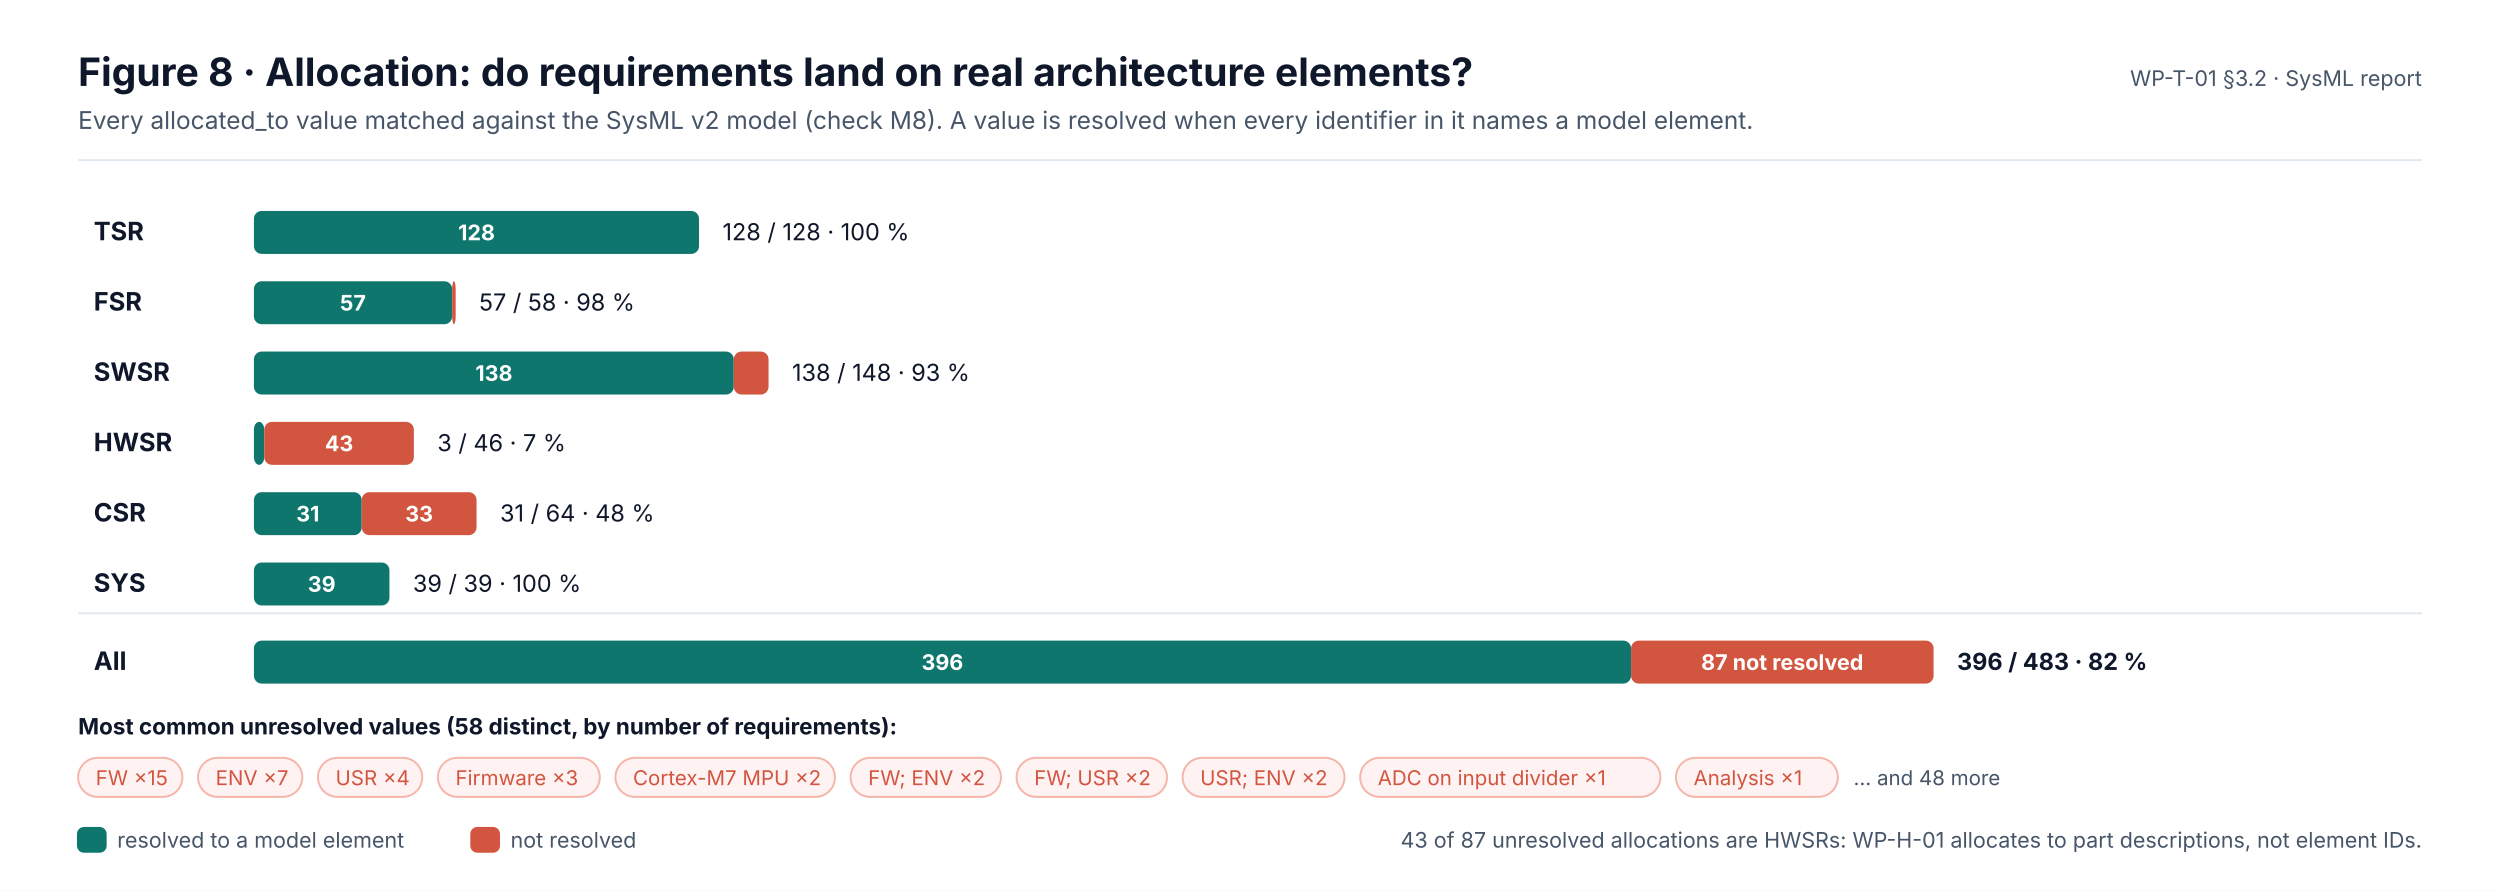
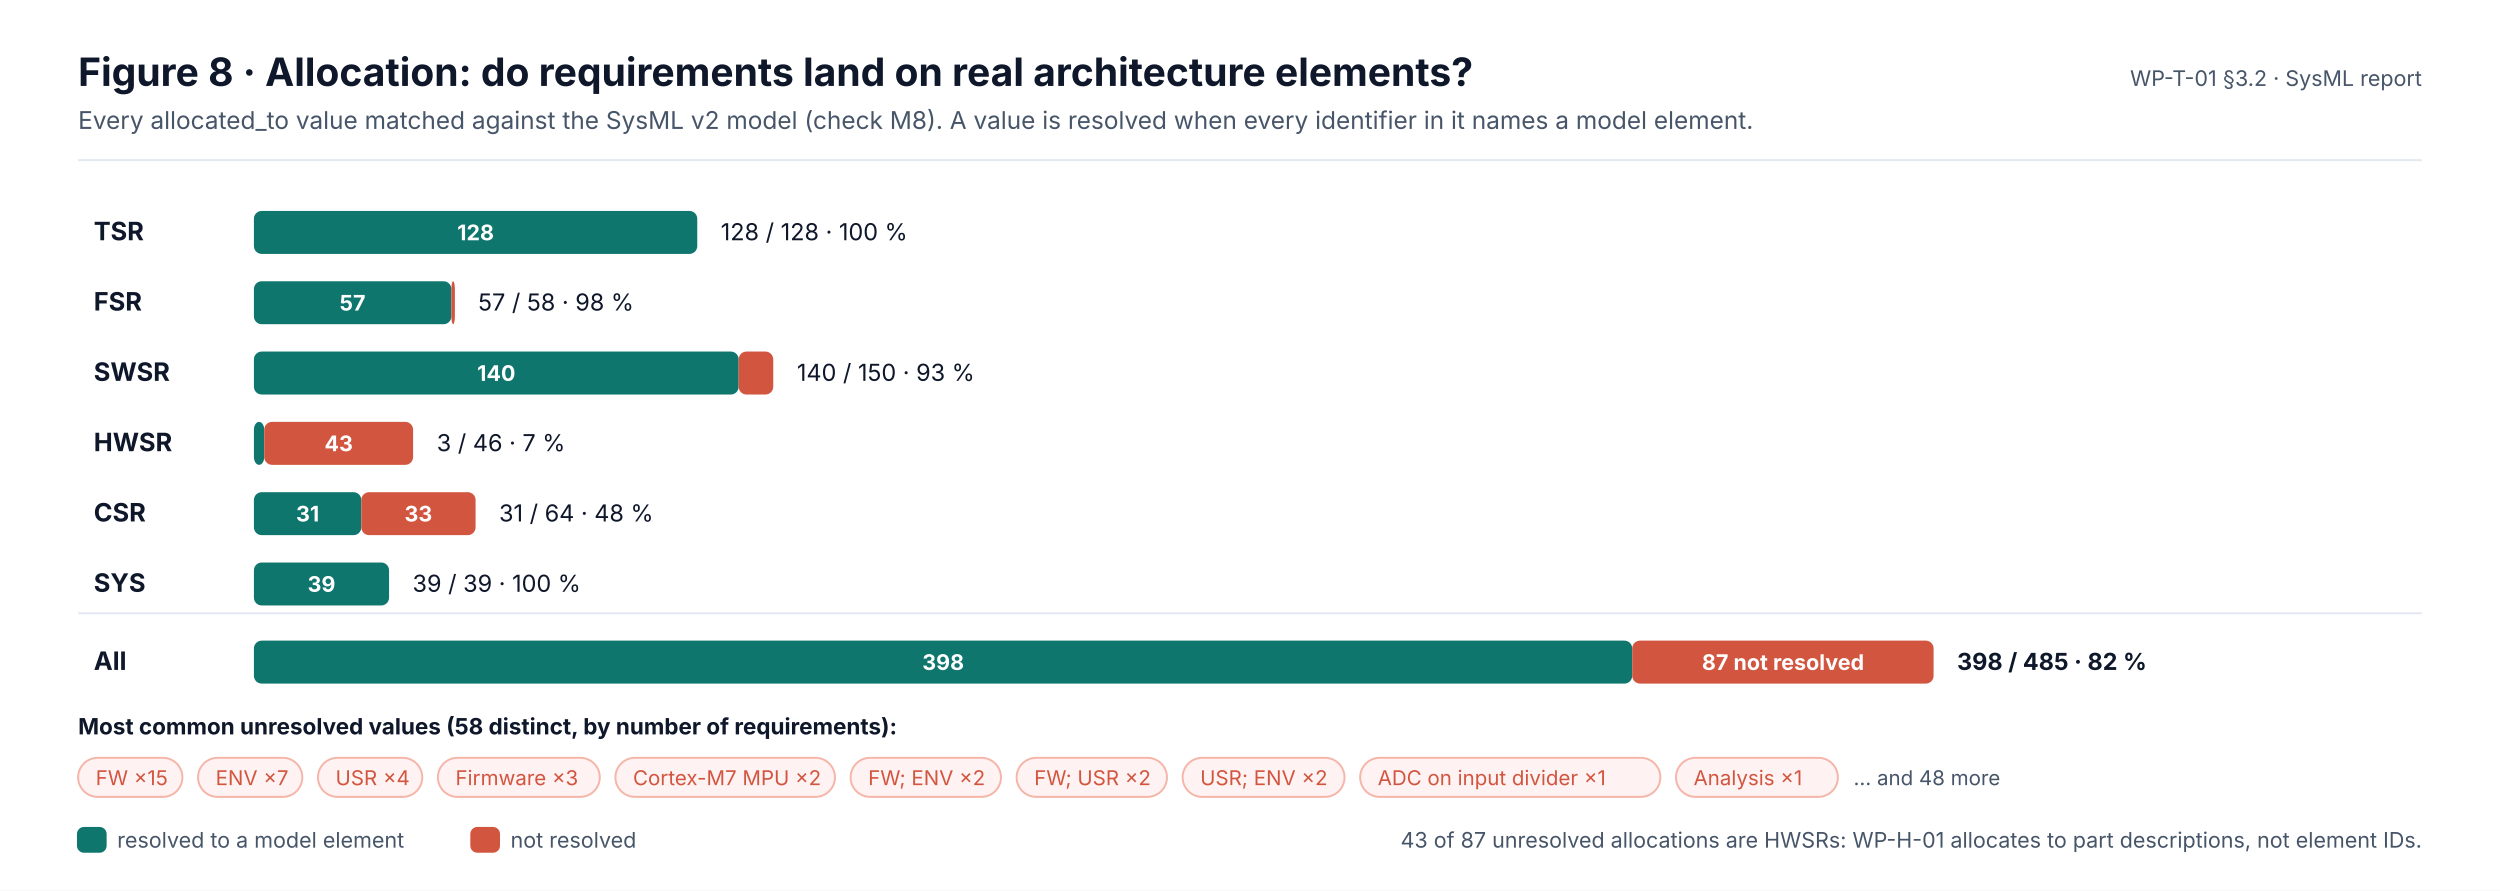
<svg xmlns="http://www.w3.org/2000/svg" width="1280" height="456" viewBox="0 0 1280 456" font-family="Inter, 'Segoe UI', Helvetica, Arial, sans-serif" role="img">
  <defs>
    <marker id="ink" viewBox="0 0 10 10" refX="9" refY="5" markerWidth="7" markerHeight="7" orient="auto-start-reverse">
      <path d="M0,0 L10,5 L0,10 z" fill="#0F172A" />
    </marker>
    <marker id="muted" viewBox="0 0 10 10" refX="9" refY="5" markerWidth="7" markerHeight="7" orient="auto-start-reverse">
      <path d="M0,0 L10,5 L0,10 z" fill="#475569" />
    </marker>
    <marker id="faint" viewBox="0 0 10 10" refX="9" refY="5" markerWidth="7" markerHeight="7" orient="auto-start-reverse">
      <path d="M0,0 L10,5 L0,10 z" fill="#94A3B8" />
    </marker>
    <marker id="safety" viewBox="0 0 10 10" refX="9" refY="5" markerWidth="7" markerHeight="7" orient="auto-start-reverse">
      <path d="M0,0 L10,5 L0,10 z" fill="#C2410C" />
    </marker>
    <marker id="sw" viewBox="0 0 10 10" refX="9" refY="5" markerWidth="7" markerHeight="7" orient="auto-start-reverse">
      <path d="M0,0 L10,5 L0,10 z" fill="#0F766E" />
    </marker>
    <marker id="hw" viewBox="0 0 10 10" refX="9" refY="5" markerWidth="7" markerHeight="7" orient="auto-start-reverse">
      <path d="M0,0 L10,5 L0,10 z" fill="#4F46E5" />
    </marker>
    <marker id="aou" viewBox="0 0 10 10" refX="9" refY="5" markerWidth="7" markerHeight="7" orient="auto-start-reverse">
      <path d="M0,0 L10,5 L0,10 z" fill="#D97706" />
    </marker>
    <marker id="red" viewBox="0 0 10 10" refX="9" refY="5" markerWidth="7" markerHeight="7" orient="auto-start-reverse">
      <path d="M0,0 L10,5 L0,10 z" fill="#D2553F" />
    </marker>
  </defs>
  <rect x="0" y="0" width="1280" height="456" rx="0" fill="#FFFFFF" stroke="none" stroke-width="0" />
  <text x="40" y="44" font-size="20" fill="#0F172A" font-weight="700">Figure 8 · Allocation: do requirements land on real architecture elements?</text>
  <text x="40" y="66" font-size="12.5" fill="#475569">Every allocated_to value matched against the SysML v2 model (check M8). A value is resolved when every identifier in it names a model element.</text>
  <text x="1240" y="44" font-size="11" fill="#475569" text-anchor="end">WP-T-01 §3.2 · SysML report</text>
  <line x1="40" y1="82" x2="1240" y2="82" stroke="#E2E8F0" stroke-width="1" />
  <text x="48" y="123" font-size="13" fill="#0F172A" font-weight="700">TSR</text>
-   <rect x="130" y="108" width="227.9" height="22" rx="4" fill="#0F766E" stroke="none" stroke-width="0" />
-   <text x="244" y="123" font-size="11" fill="#FFFFFF" font-weight="700" text-anchor="middle">128</text>
-   <text x="369.9" y="123" font-size="12" fill="#0F172A">128 / 128 · 100 %</text>
+   <rect x="130" y="108" width="227" height="22" rx="4" fill="#0F766E" stroke="none" stroke-width="0" />
+   <text x="243.5" y="123" font-size="11" fill="#FFFFFF" font-weight="700" text-anchor="middle">128</text>
+   <text x="369" y="123" font-size="12" fill="#0F172A">128 / 128 · 100 %</text>
  <text x="48" y="159" font-size="13" fill="#0F172A" font-weight="700">FSR</text>
-   <rect x="130" y="144" width="101.5" height="22" rx="4" fill="#0F766E" stroke="none" stroke-width="0" />
-   <text x="180.7" y="159" font-size="11" fill="#FFFFFF" font-weight="700" text-anchor="middle">57</text>
-   <rect x="231.5" y="144" width="1.8" height="22" rx="4" fill="#D2553F" stroke="none" stroke-width="0" />
-   <text x="245.3" y="159" font-size="12" fill="#0F172A">57 / 58 · 98 %</text>
+   <rect x="130" y="144" width="101.1" height="22" rx="4" fill="#0F766E" stroke="none" stroke-width="0" />
+   <text x="180.5" y="159" font-size="11" fill="#FFFFFF" font-weight="700" text-anchor="middle">57</text>
+   <rect x="231.1" y="144" width="1.8" height="22" rx="4" fill="#D2553F" stroke="none" stroke-width="0" />
+   <text x="244.8" y="159" font-size="12" fill="#0F172A">57 / 58 · 98 %</text>
  <text x="48" y="195" font-size="13" fill="#0F172A" font-weight="700">SWSR</text>
-   <rect x="130" y="180" width="245.7" height="22" rx="4" fill="#0F766E" stroke="none" stroke-width="0" />
-   <text x="252.9" y="195" font-size="11" fill="#FFFFFF" font-weight="700" text-anchor="middle">138</text>
-   <rect x="375.7" y="180" width="17.8" height="22" rx="4" fill="#D2553F" stroke="none" stroke-width="0" />
-   <text x="405.5" y="195" font-size="12" fill="#0F172A">138 / 148 · 93 %</text>
+   <rect x="130" y="180" width="248.2" height="22" rx="4" fill="#0F766E" stroke="none" stroke-width="0" />
+   <text x="254.1" y="195" font-size="11" fill="#FFFFFF" font-weight="700" text-anchor="middle">140</text>
+   <rect x="378.2" y="180" width="17.7" height="22" rx="4" fill="#D2553F" stroke="none" stroke-width="0" />
+   <text x="408" y="195" font-size="12" fill="#0F172A">140 / 150 · 93 %</text>
  <text x="48" y="231" font-size="13" fill="#0F172A" font-weight="700">HWSR</text>
  <rect x="130" y="216" width="5.3" height="22" rx="4" fill="#0F766E" stroke="none" stroke-width="0" />
-   <rect x="135.3" y="216" width="76.6" height="22" rx="4" fill="#D2553F" stroke="none" stroke-width="0" />
-   <text x="173.6" y="231" font-size="11" fill="#FFFFFF" font-weight="700" text-anchor="middle">43</text>
-   <text x="223.9" y="231" font-size="12" fill="#0F172A">3 / 46 · 7 %</text>
+   <rect x="135.3" y="216" width="76.2" height="22" rx="4" fill="#D2553F" stroke="none" stroke-width="0" />
+   <text x="173.4" y="231" font-size="11" fill="#FFFFFF" font-weight="700" text-anchor="middle">43</text>
+   <text x="223.6" y="231" font-size="12" fill="#0F172A">3 / 46 · 7 %</text>
  <text x="48" y="267" font-size="13" fill="#0F172A" font-weight="700">CSR</text>
-   <rect x="130" y="252" width="55.2" height="22" rx="4" fill="#0F766E" stroke="none" stroke-width="0" />
-   <text x="157.6" y="267" font-size="11" fill="#FFFFFF" font-weight="700" text-anchor="middle">31</text>
-   <rect x="185.2" y="252" width="58.8" height="22" rx="4" fill="#D2553F" stroke="none" stroke-width="0" />
-   <text x="214.6" y="267" font-size="11" fill="#FFFFFF" font-weight="700" text-anchor="middle">33</text>
-   <text x="256" y="267" font-size="12" fill="#0F172A">31 / 64 · 48 %</text>
+   <rect x="130" y="252" width="55" height="22" rx="4" fill="#0F766E" stroke="none" stroke-width="0" />
+   <text x="157.5" y="267" font-size="11" fill="#FFFFFF" font-weight="700" text-anchor="middle">31</text>
+   <rect x="185" y="252" width="58.5" height="22" rx="4" fill="#D2553F" stroke="none" stroke-width="0" />
+   <text x="214.2" y="267" font-size="11" fill="#FFFFFF" font-weight="700" text-anchor="middle">33</text>
+   <text x="255.5" y="267" font-size="12" fill="#0F172A">31 / 64 · 48 %</text>
  <text x="48" y="303" font-size="13" fill="#0F172A" font-weight="700">SYS</text>
-   <rect x="130" y="288" width="69.4" height="22" rx="4" fill="#0F766E" stroke="none" stroke-width="0" />
-   <text x="164.7" y="303" font-size="11" fill="#FFFFFF" font-weight="700" text-anchor="middle">39</text>
-   <text x="211.4" y="303" font-size="12" fill="#0F172A">39 / 39 · 100 %</text>
+   <rect x="130" y="288" width="69.2" height="22" rx="4" fill="#0F766E" stroke="none" stroke-width="0" />
+   <text x="164.6" y="303" font-size="11" fill="#FFFFFF" font-weight="700" text-anchor="middle">39</text>
+   <text x="211.2" y="303" font-size="12" fill="#0F172A">39 / 39 · 100 %</text>
  <line x1="40" y1="314" x2="1240" y2="314" stroke="#E2E8F0" stroke-width="1" />
  <text x="48" y="343" font-size="13" fill="#0F172A" font-weight="700">All</text>
-   <rect x="130" y="328" width="705.1" height="22" rx="4" fill="#0F766E" stroke="none" stroke-width="0" />
-   <text x="482.5" y="343" font-size="11" fill="#FFFFFF" font-weight="700" text-anchor="middle">396</text>
-   <rect x="835.1" y="328" width="154.9" height="22" rx="4" fill="#D2553F" stroke="none" stroke-width="0" />
-   <text x="912.5" y="343" font-size="11" fill="#FFFFFF" font-weight="700" text-anchor="middle">87 not resolved</text>
-   <text x="1002" y="343" font-size="12" fill="#0F172A" font-weight="700">396 / 483 · 82 %</text>
+   <rect x="130" y="328" width="705.7" height="22" rx="4" fill="#0F766E" stroke="none" stroke-width="0" />
+   <text x="482.9" y="343" font-size="11" fill="#FFFFFF" font-weight="700" text-anchor="middle">398</text>
+   <rect x="835.7" y="328" width="154.3" height="22" rx="4" fill="#D2553F" stroke="none" stroke-width="0" />
+   <text x="912.9" y="343" font-size="11" fill="#FFFFFF" font-weight="700" text-anchor="middle">87 not resolved</text>
+   <text x="1002" y="343" font-size="12" fill="#0F172A" font-weight="700">398 / 485 · 82 %</text>
  <text x="40" y="376" font-size="11.5" fill="#0F172A" font-weight="700">Most common unresolved values (58 distinct, by number of requirements):</text>
  <rect x="40" y="388" width="53.4" height="20" rx="10" fill="#FEF2F2" stroke="#F5B5A8" stroke-width="1" />
  <text x="49" y="402" font-size="10.5" fill="#D2553F">FW ×15</text>
  <rect x="101.4" y="388" width="53.4" height="20" rx="10" fill="#FEF2F2" stroke="#F5B5A8" stroke-width="1" />
  <text x="110.4" y="402" font-size="10.5" fill="#D2553F">ENV ×7</text>
  <rect x="162.8" y="388" width="53.4" height="20" rx="10" fill="#FEF2F2" stroke="#F5B5A8" stroke-width="1" />
  <text x="171.8" y="402" font-size="10.5" fill="#D2553F">USR ×4</text>
  <rect x="224.2" y="388" width="82.9" height="20" rx="10" fill="#FEF2F2" stroke="#F5B5A8" stroke-width="1" />
  <text x="233.2" y="402" font-size="10.5" fill="#D2553F">Firmware ×3</text>
  <rect x="315.1" y="388" width="112.4" height="20" rx="10" fill="#FEF2F2" stroke="#F5B5A8" stroke-width="1" />
  <text x="324.1" y="402" font-size="10.5" fill="#D2553F">Cortex-M7 MPU ×2</text>
  <rect x="435.5" y="388" width="77" height="20" rx="10" fill="#FEF2F2" stroke="#F5B5A8" stroke-width="1" />
  <text x="444.5" y="402" font-size="10.5" fill="#D2553F">FW; ENV ×2</text>
  <rect x="520.5" y="388" width="77" height="20" rx="10" fill="#FEF2F2" stroke="#F5B5A8" stroke-width="1" />
  <text x="529.5" y="402" font-size="10.5" fill="#D2553F">FW; USR ×2</text>
  <rect x="605.5" y="388" width="82.9" height="20" rx="10" fill="#FEF2F2" stroke="#F5B5A8" stroke-width="1" />
  <text x="614.5" y="402" font-size="10.5" fill="#D2553F">USR; ENV ×2</text>
  <rect x="696.4" y="388" width="153.7" height="20" rx="10" fill="#FEF2F2" stroke="#F5B5A8" stroke-width="1" />
  <text x="705.4" y="402" font-size="10.5" fill="#D2553F">ADC on input divider ×1</text>
  <rect x="858.1" y="388" width="82.9" height="20" rx="10" fill="#FEF2F2" stroke="#F5B5A8" stroke-width="1" />
  <text x="867.1" y="402" font-size="10.5" fill="#D2553F">Analysis ×1</text>
  <text x="949" y="402" font-size="10.5" fill="#475569">… and 48 more</text>
  <rect x="40" y="424" width="14" height="12" rx="3" fill="#0F766E" stroke="#0F766E" stroke-width="1.2" />
  <text x="60" y="434" font-size="11" fill="#475569">resolved to a model element</text>
  <rect x="241.4" y="424" width="14" height="12" rx="3" fill="#D2553F" stroke="#D2553F" stroke-width="1.2" />
  <text x="261.4" y="434" font-size="11" fill="#475569">not resolved</text>
  <text x="1240" y="434" font-size="11" fill="#475569" text-anchor="end">43 of 87 unresolved allocations are HWSRs: WP-H-01 allocates to part descriptions, not element IDs.</text>
</svg>
